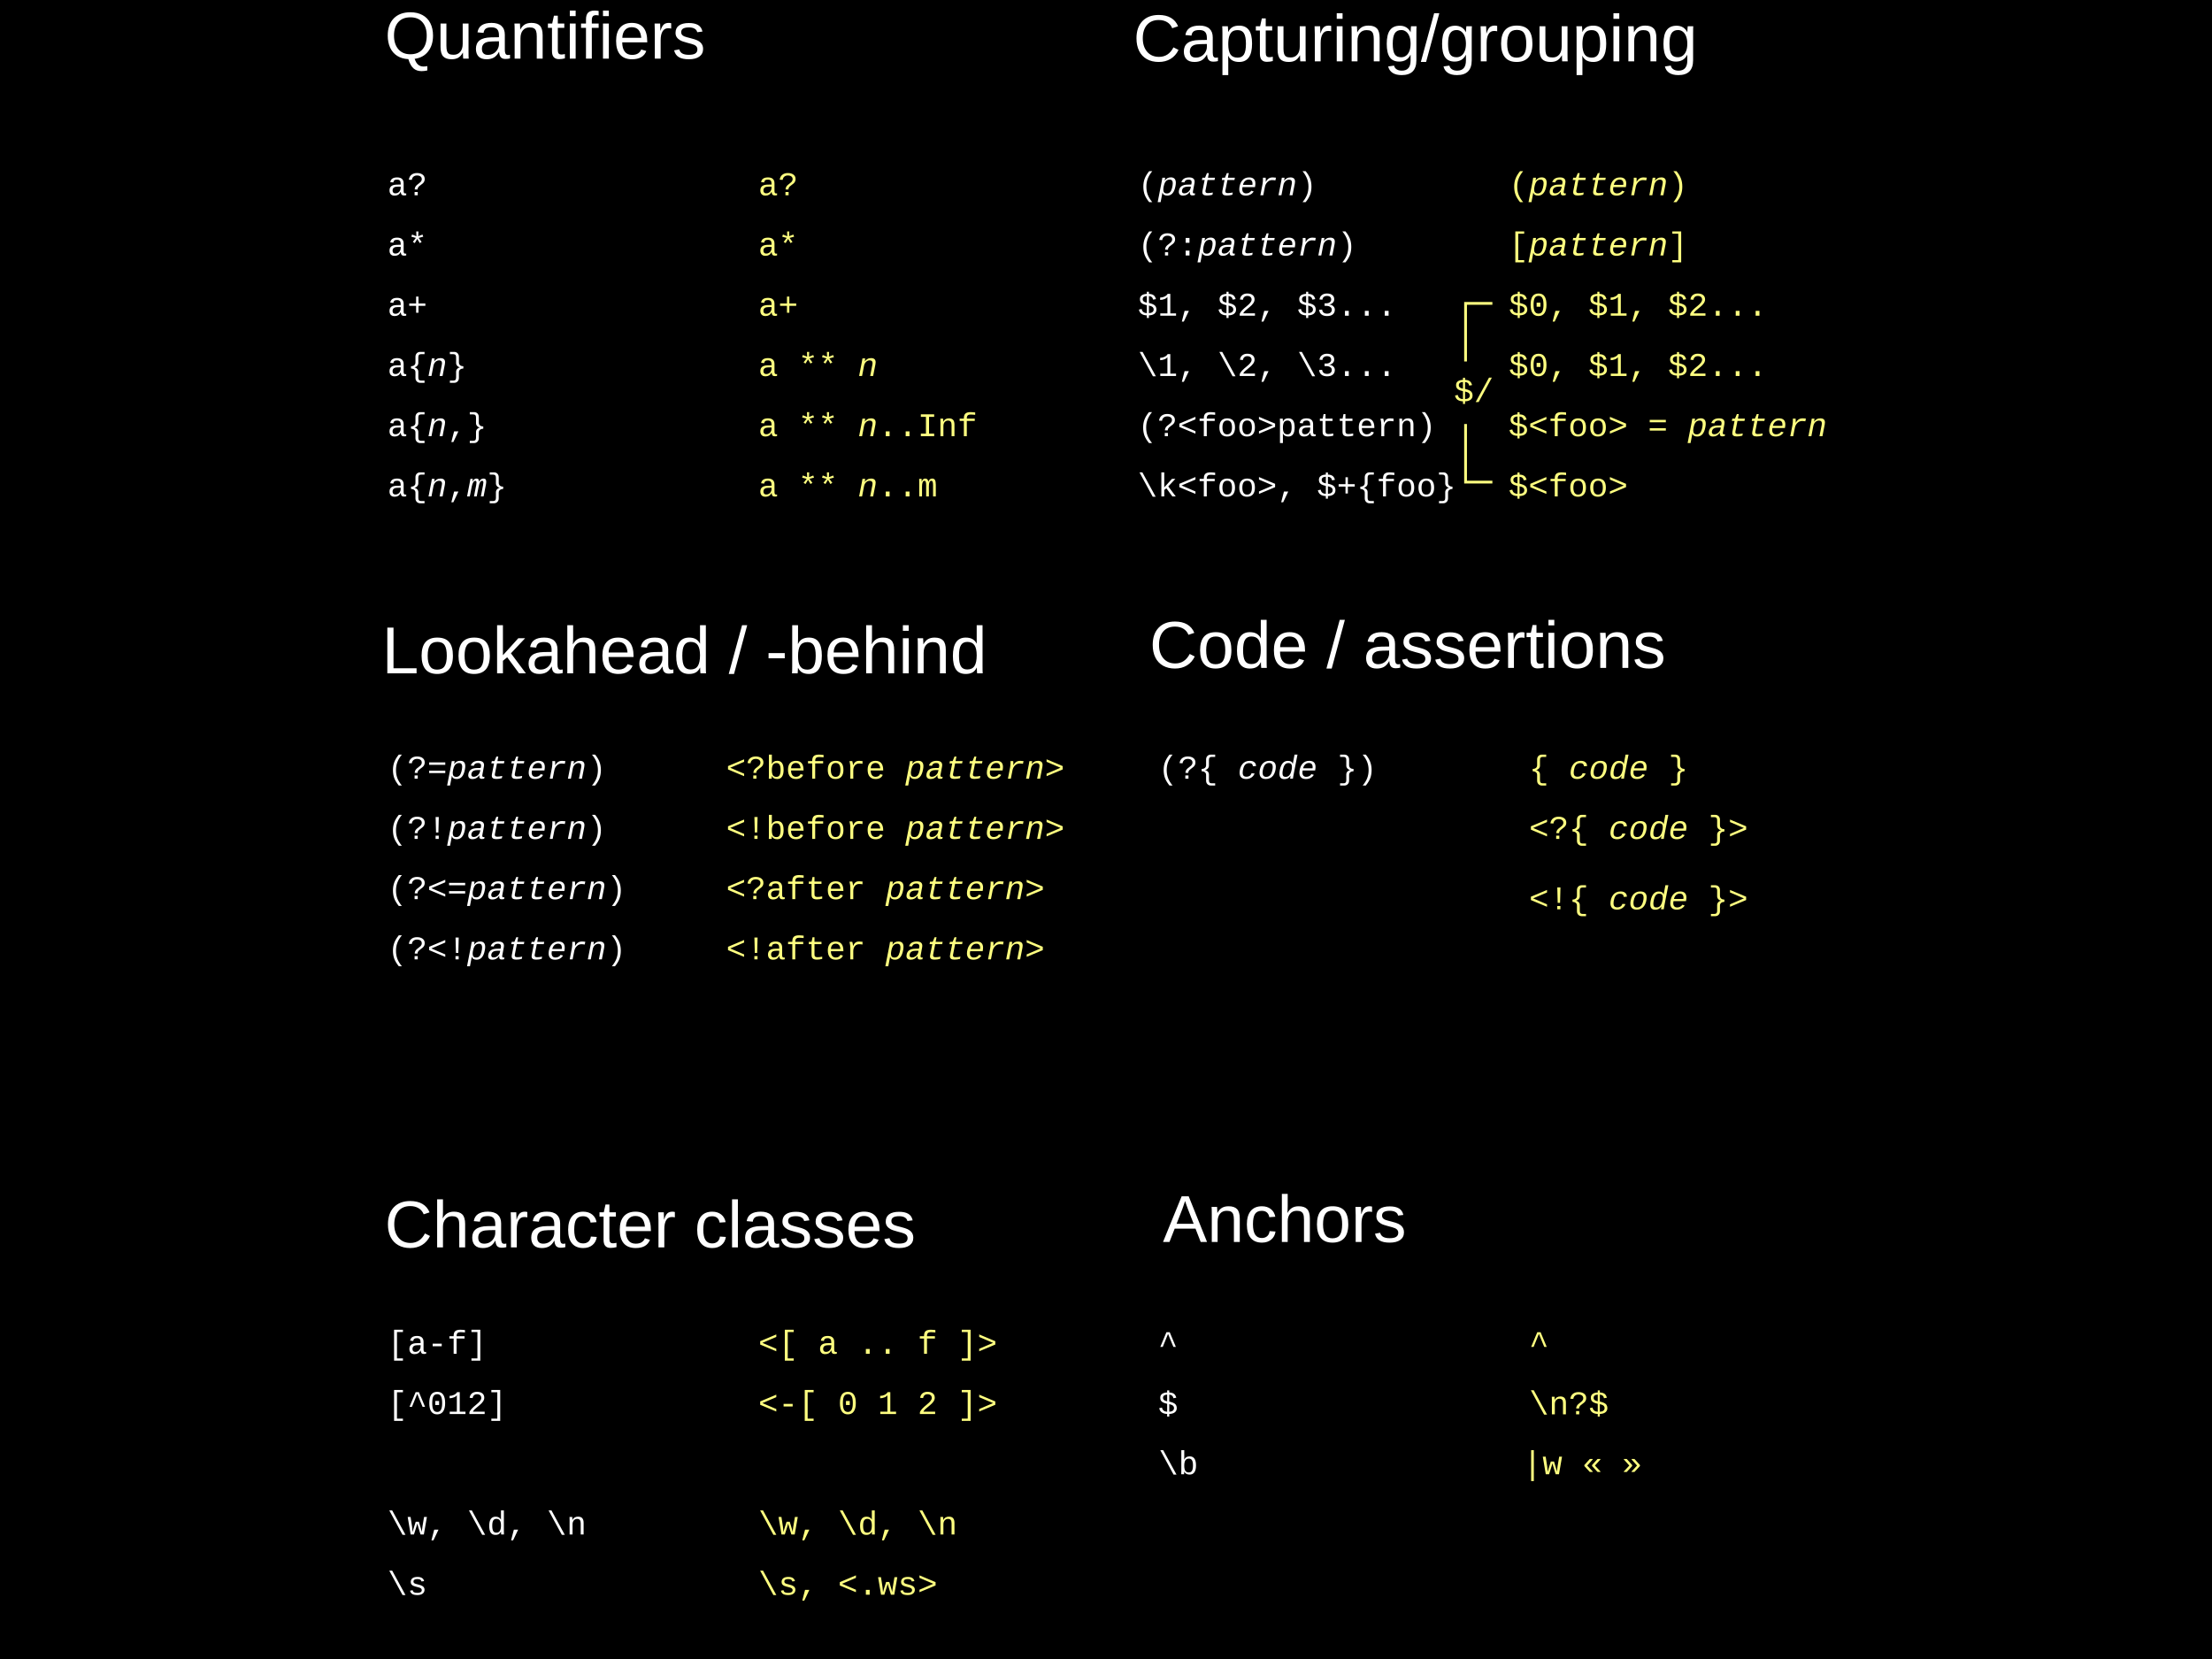
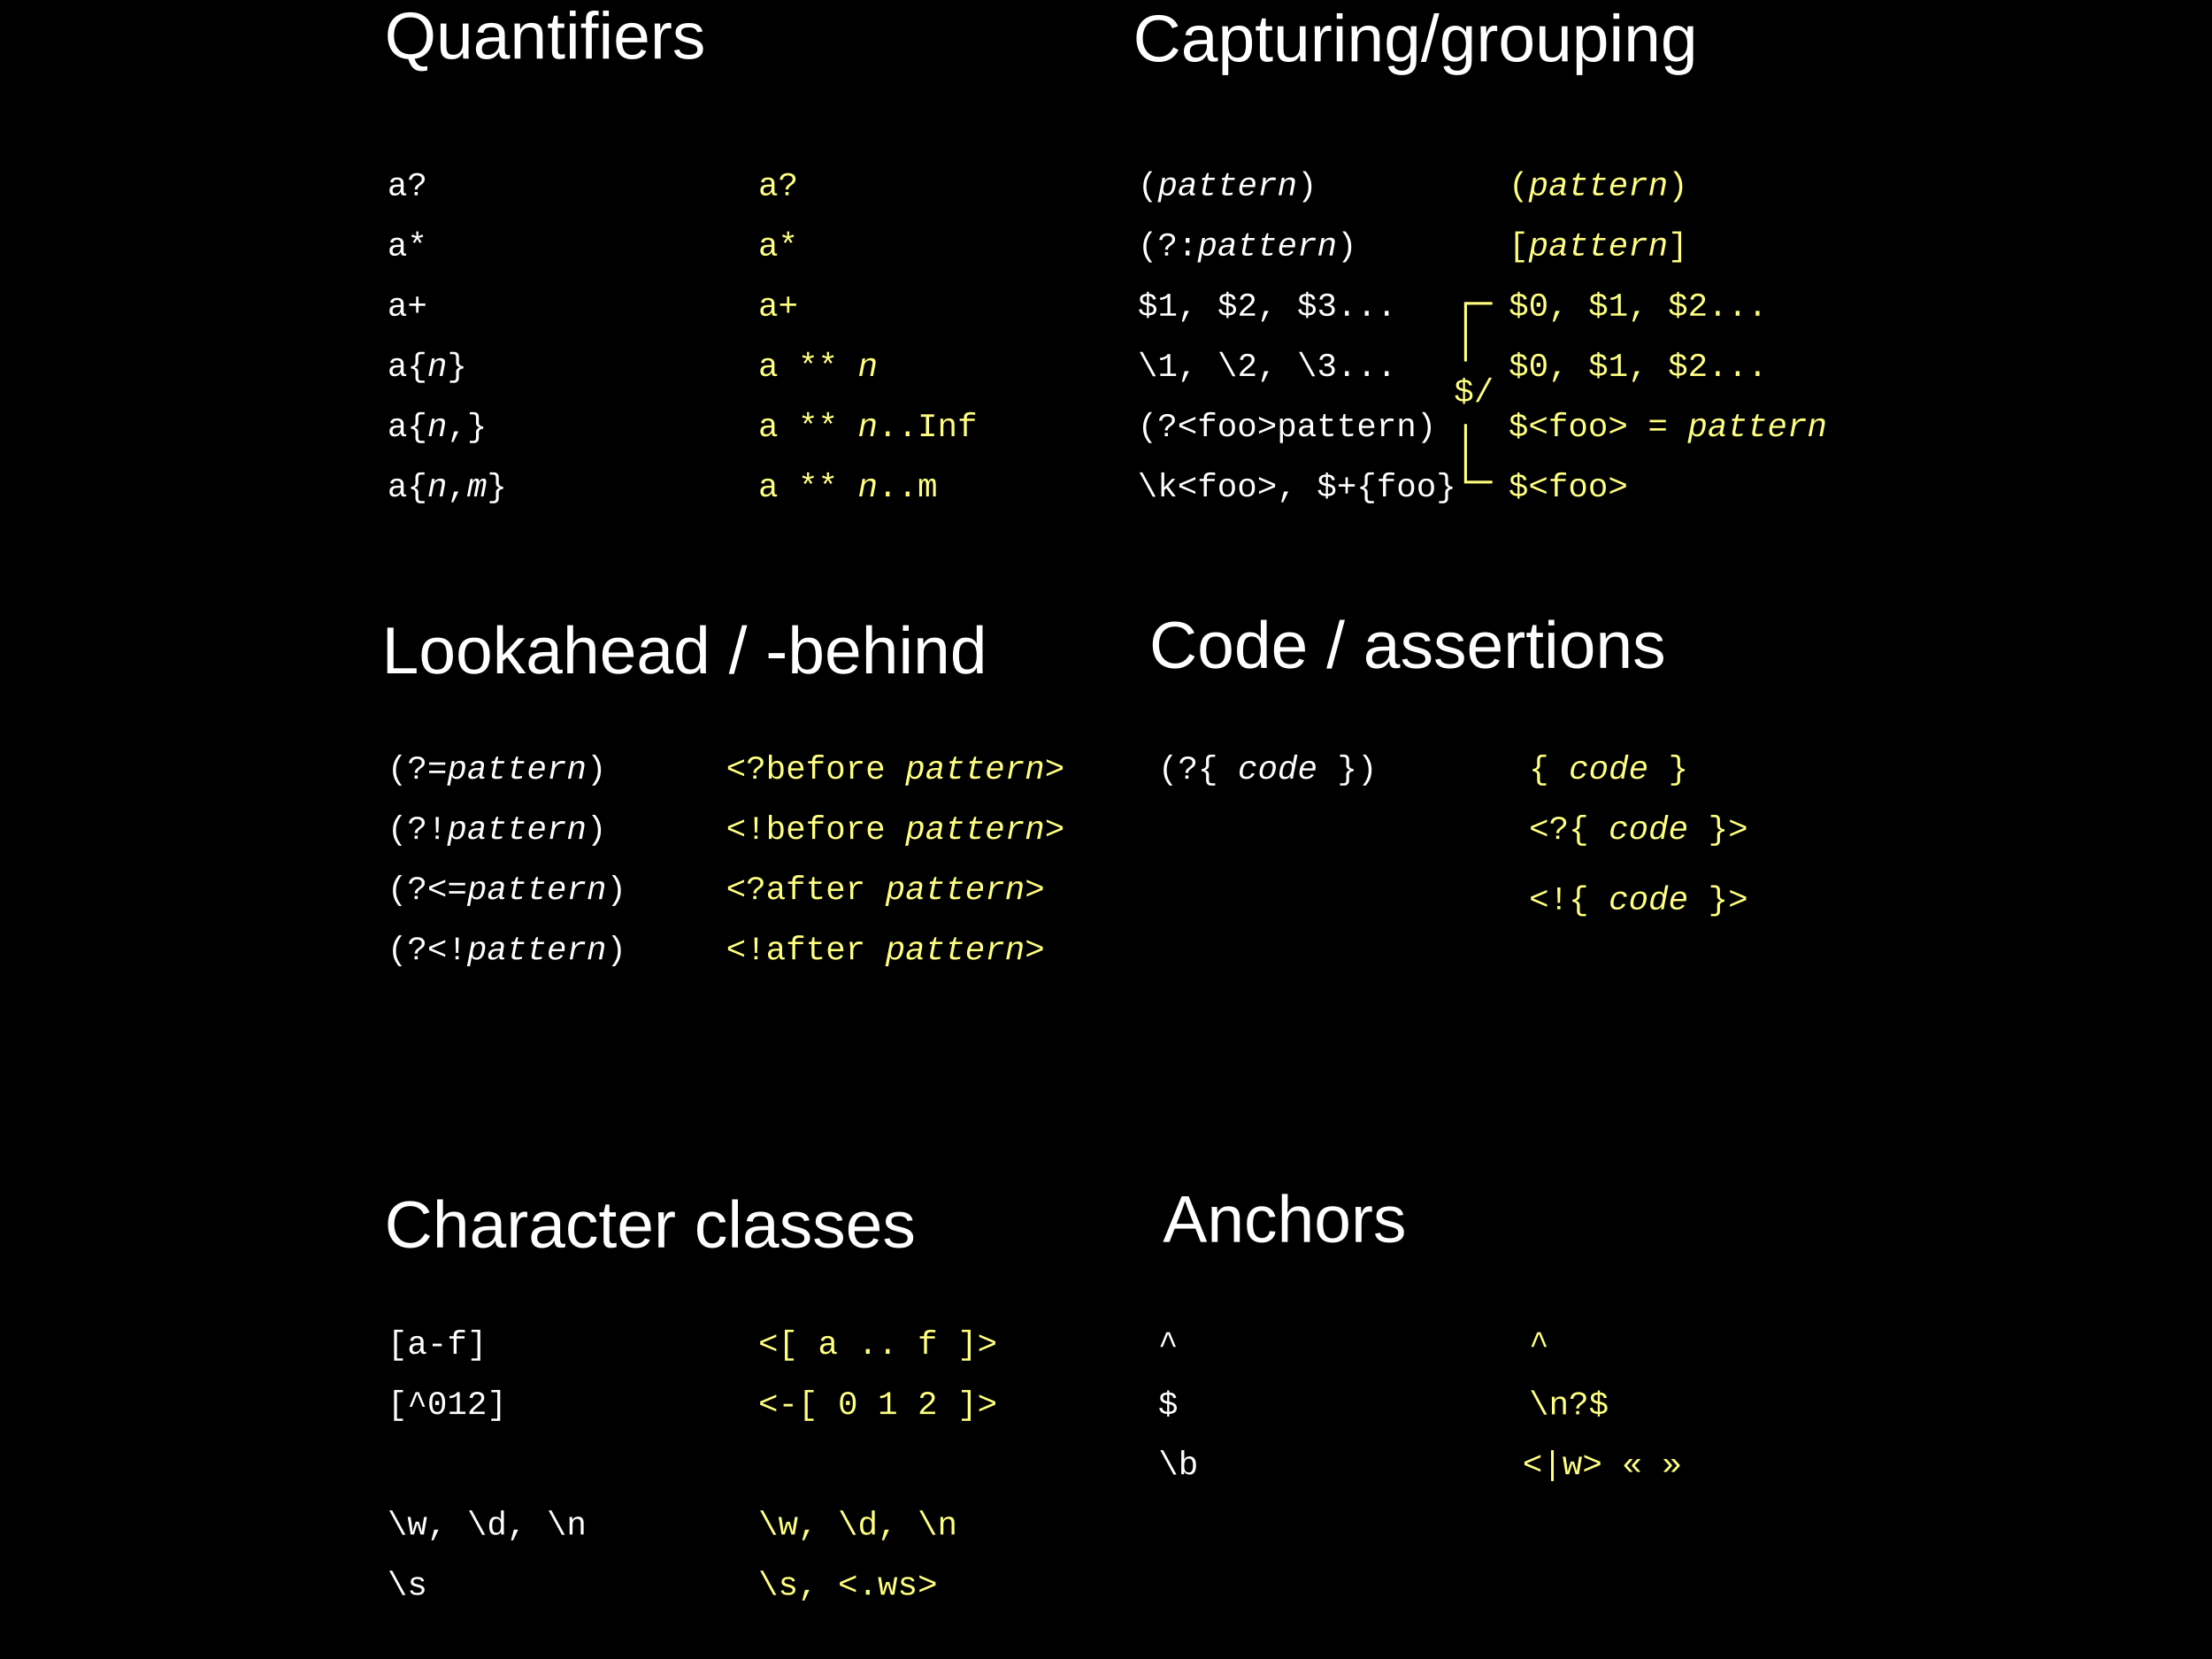
<svg xmlns="http://www.w3.org/2000/svg" xmlns:xlink="http://www.w3.org/1999/xlink" width="800px" height="600px" id="svg9235" version="1.1">
  <defs id="defs9237">
    <linearGradient id="linearGradient4571">
      <stop style="stop-color:#000080;stop-opacity:1;" offset="0" id="stop4573" />
      <stop style="stop-color:#0080ff;stop-opacity:0;" offset="1" id="stop4575" />
    </linearGradient>
    <linearGradient xlink:href="#linearGradient4571" id="linearGradient4577" x1="432.877" y1="612.284" x2="432.877" y2="196.993" gradientUnits="userSpaceOnUse" gradientTransform="matrix(1.380102,0,0,1.380102,-184.798,81.54657)" />
  </defs>
  <g id="layer1">
    <rect style="fill:#000000;fill-opacity:1;stroke:#ffffff;stroke-width:1.189;stroke-linecap:round;stroke-linejoin:round;stroke-miterlimit:4;stroke-opacity:1;stroke-dasharray:none" id="rect9243" width="830" height="638.333" x="-10" y="-13.333" />
    <text id="text4146" y="303.399" x="468.376" style="font-size:12px;font-style:normal;font-variant:normal;font-weight:normal;font-stretch:normal;text-align:start;line-height:125%;letter-spacing:0px;word-spacing:0px;text-anchor:start;fill:#ffffff;fill-opacity:1;stroke:none;font-family:Liberation Mono;-inkscape-font-specification:Liberation Mono" xml:space="preserve">
      <tspan y="303.399" x="468.376" id="tspan4148" />
    </text>
    <g id="g3142" transform="translate(129.6556,0)">
      <text id="text3134" y="21.198" x="9.436" style="font-size:24px;font-style:normal;font-variant:normal;font-weight:normal;font-stretch:normal;text-align:start;line-height:125%;letter-spacing:0px;word-spacing:0px;text-anchor:start;fill:#ffffff;fill-opacity:1;stroke:none;font-family:Liberation Sans;-inkscape-font-specification:Liberation Sans" xml:space="preserve">
        <tspan y="21.198" x="9.436" id="tspan3136">Quantifiers</tspan>
      </text>
      <text xml:space="preserve" style="font-size:24px;font-style:normal;font-variant:normal;font-weight:normal;font-stretch:normal;text-align:start;line-height:125%;letter-spacing:0px;word-spacing:0px;text-anchor:start;fill:#ffffff;fill-opacity:1;stroke:none;font-family:Liberation Sans;-inkscape-font-specification:Liberation Sans" x="280.147" y="22.177" id="text3906">
        <tspan id="tspan3908" x="280.147" y="22.177">Capturing/grouping</tspan>
      </text>
      <text xml:space="preserve" style="font-size:24px;font-style:normal;font-variant:normal;font-weight:normal;font-stretch:normal;text-align:start;line-height:125%;letter-spacing:0px;word-spacing:0px;text-anchor:start;fill:#ffffff;fill-opacity:1;stroke:none;font-family:Liberation Sans;-inkscape-font-specification:Liberation Sans" x="8.457" y="243.513" id="text3910">
        <tspan id="tspan3912" x="8.457" y="243.513">Lookahead / -behind</tspan>
      </text>
      <text id="text3914" y="241.554" x="286.023" style="font-size:24px;font-style:normal;font-variant:normal;font-weight:normal;font-stretch:normal;text-align:start;line-height:125%;letter-spacing:0px;word-spacing:0px;text-anchor:start;fill:#ffffff;fill-opacity:1;stroke:none;font-family:Liberation Sans;-inkscape-font-specification:Liberation Sans" xml:space="preserve">
        <tspan y="241.554" x="286.023" id="tspan3916">Code / assertions</tspan>
      </text>
      <text id="text3918" y="451.137" x="9.436" style="font-size:24px;font-style:normal;font-variant:normal;font-weight:normal;font-stretch:normal;text-align:start;line-height:125%;letter-spacing:0px;word-spacing:0px;text-anchor:start;fill:#ffffff;fill-opacity:1;stroke:none;font-family:Liberation Sans;-inkscape-font-specification:Liberation Sans" xml:space="preserve">
        <tspan y="451.137" x="9.436" id="tspan3920">Character classes</tspan>
      </text>
      <text xml:space="preserve" style="font-size:24px;font-style:normal;font-variant:normal;font-weight:normal;font-stretch:normal;text-align:start;line-height:125%;letter-spacing:0px;word-spacing:0px;text-anchor:start;fill:#ffffff;fill-opacity:1;stroke:none;font-family:Liberation Sans;-inkscape-font-specification:Liberation Sans" x="290.92" y="449.178" id="text3922">
        <tspan id="tspan3924" x="290.92" y="449.178">Anchors</tspan>
      </text>
      <text id="text3956" y="70.617" x="10.464" style="font-size:12px;font-style:normal;font-variant:normal;font-weight:normal;font-stretch:normal;text-align:start;line-height:125%;letter-spacing:0px;word-spacing:0px;text-anchor:start;fill:#ffffff;fill-opacity:1;stroke:none;font-family:Liberation Mono;-inkscape-font-specification:Liberation Mono" xml:space="preserve">
        <tspan y="70.617" x="10.464" id="tspan3958">a?</tspan>
      </text>
      <text xml:space="preserve" style="font-size:12px;font-style:normal;font-variant:normal;font-weight:normal;font-stretch:normal;text-align:start;line-height:125%;letter-spacing:0px;word-spacing:0px;text-anchor:start;fill:#ffffff;fill-opacity:1;stroke:none;font-family:Liberation Mono;-inkscape-font-specification:Liberation Mono" x="10.464" y="92.399" id="text3960">
        <tspan id="tspan3962" x="10.464" y="92.399">a*</tspan>
      </text>
      <text id="text3964" y="114.182" x="10.464" style="font-size:12px;font-style:normal;font-variant:normal;font-weight:normal;font-stretch:normal;text-align:start;line-height:125%;letter-spacing:0px;word-spacing:0px;text-anchor:start;fill:#ffffff;fill-opacity:1;stroke:none;font-family:Liberation Mono;-inkscape-font-specification:Liberation Mono" xml:space="preserve">
        <tspan y="114.182" x="10.464" id="tspan3966">a+</tspan>
      </text>
      <text xml:space="preserve" style="font-size:12px;font-style:normal;font-variant:normal;font-weight:normal;font-stretch:normal;text-align:start;line-height:125%;letter-spacing:0px;word-spacing:0px;text-anchor:start;fill:#ffffff;fill-opacity:1;stroke:none;font-family:Liberation Mono;-inkscape-font-specification:Liberation Mono" x="10.464" y="135.965" id="text3968">
        <tspan id="tspan3970" x="10.464" y="135.965">a{<tspan id="tspan4004" style="font-style:italic;-inkscape-font-specification:Liberation Mono Italic">n</tspan>}</tspan>
      </text>
      <text id="text3972" y="157.748" x="10.464" style="font-size:12px;font-style:normal;font-variant:normal;font-weight:normal;font-stretch:normal;text-align:start;line-height:125%;letter-spacing:0px;word-spacing:0px;text-anchor:start;fill:#ffffff;fill-opacity:1;stroke:none;font-family:Liberation Mono;-inkscape-font-specification:Liberation Mono" xml:space="preserve">
        <tspan y="157.748" x="10.464" id="tspan3974">a{<tspan id="tspan4006" style="font-style:italic;-inkscape-font-specification:Liberation Mono Italic">n</tspan>,}</tspan>
      </text>
      <text xml:space="preserve" style="font-size:12px;font-style:normal;font-variant:normal;font-weight:normal;font-stretch:normal;text-align:start;line-height:125%;letter-spacing:0px;word-spacing:0px;text-anchor:start;fill:#ffffff;fill-opacity:1;stroke:none;font-family:Liberation Mono;-inkscape-font-specification:Liberation Mono" x="10.464" y="179.531" id="text3976">
        <tspan id="tspan3978" x="10.464" y="179.531">a{<tspan id="tspan4008" style="font-style:italic;-inkscape-font-specification:Liberation Mono Italic">n</tspan>,<tspan id="tspan4010" style="font-style:italic;-inkscape-font-specification:Liberation Mono Italic">m</tspan>}</tspan>
      </text>
      <text xml:space="preserve" style="font-size:12px;font-style:normal;font-variant:normal;font-weight:normal;font-stretch:normal;text-align:start;line-height:125%;letter-spacing:0px;word-spacing:0px;text-anchor:start;fill:#ffff80;fill-opacity:1;stroke:none;font-family:Liberation Mono;-inkscape-font-specification:Liberation Mono" x="144.587" y="70.617" id="text3980">
        <tspan id="tspan3982" x="144.587" y="70.617">a?</tspan>
      </text>
      <text id="text3984" y="92.399" x="144.587" style="font-size:12px;font-style:normal;font-variant:normal;font-weight:normal;font-stretch:normal;text-align:start;line-height:125%;letter-spacing:0px;word-spacing:0px;text-anchor:start;fill:#ffff80;fill-opacity:1;stroke:none;font-family:Liberation Mono;-inkscape-font-specification:Liberation Mono" xml:space="preserve">
        <tspan y="92.399" x="144.587" id="tspan3986">a*</tspan>
      </text>
      <text xml:space="preserve" style="font-size:12px;font-style:normal;font-variant:normal;font-weight:normal;font-stretch:normal;text-align:start;line-height:125%;letter-spacing:0px;word-spacing:0px;text-anchor:start;fill:#ffff80;fill-opacity:1;stroke:none;font-family:Liberation Mono;-inkscape-font-specification:Liberation Mono" x="144.587" y="114.182" id="text3988">
        <tspan id="tspan3990" x="144.587" y="114.182">a+</tspan>
      </text>
      <text id="text3992" y="135.965" x="144.587" style="font-size:12px;font-style:normal;font-variant:normal;font-weight:normal;font-stretch:normal;text-align:start;line-height:125%;letter-spacing:0px;word-spacing:0px;text-anchor:start;fill:#ffff80;fill-opacity:1;stroke:none;font-family:Liberation Mono;-inkscape-font-specification:Liberation Mono" xml:space="preserve">
        <tspan y="135.965" x="144.587" id="tspan3994">a ** <tspan id="tspan4012" style="font-style:italic;-inkscape-font-specification:Liberation Mono Italic">n</tspan>
        </tspan>
      </text>
      <text xml:space="preserve" style="font-size:12px;font-style:normal;font-variant:normal;font-weight:normal;font-stretch:normal;text-align:start;line-height:125%;letter-spacing:0px;word-spacing:0px;text-anchor:start;fill:#ffff80;fill-opacity:1;stroke:none;font-family:Liberation Mono;-inkscape-font-specification:Liberation Mono" x="144.587" y="157.748" id="text3996">
        <tspan id="tspan3998" x="144.587" y="157.748">a ** <tspan id="tspan4014" style="font-style:italic;-inkscape-font-specification:Liberation Mono Italic">n</tspan>..Inf</tspan>
      </text>
      <text id="text4000" y="179.531" x="144.587" style="font-size:12px;font-style:normal;font-variant:normal;font-weight:normal;font-stretch:normal;text-align:start;line-height:125%;letter-spacing:0px;word-spacing:0px;text-anchor:start;fill:#ffff80;fill-opacity:1;stroke:none;font-family:Liberation Mono;-inkscape-font-specification:Liberation Mono" xml:space="preserve">
        <tspan y="179.531" x="144.587" id="tspan4002">a ** <tspan id="tspan4016" style="font-style:italic;-inkscape-font-specification:Liberation Mono Italic">n</tspan>..m</tspan>
      </text>
      <text xml:space="preserve" style="font-size:12px;font-style:normal;font-variant:normal;font-weight:normal;font-stretch:normal;text-align:start;line-height:125%;letter-spacing:0px;word-spacing:0px;text-anchor:start;fill:#ffffff;fill-opacity:1;stroke:none;font-family:Liberation Mono;-inkscape-font-specification:Liberation Mono" x="281.853" y="70.617" id="text4018">
        <tspan id="tspan4020" x="281.853" y="70.617">(<tspan id="tspan4268" style="font-style:italic;-inkscape-font-specification:Liberation Mono Italic">pattern</tspan>)</tspan>
      </text>
      <text id="text4022" y="92.399" x="281.853" style="font-size:12px;font-style:normal;font-variant:normal;font-weight:normal;font-stretch:normal;text-align:start;line-height:125%;letter-spacing:0px;word-spacing:0px;text-anchor:start;fill:#ffffff;fill-opacity:1;stroke:none;font-family:Liberation Mono;-inkscape-font-specification:Liberation Mono" xml:space="preserve">
        <tspan y="92.399" x="281.853" id="tspan4024">(?:<tspan id="tspan4270" style="font-style:italic;-inkscape-font-specification:Liberation Mono Italic">pattern</tspan>)</tspan>
      </text>
      <text xml:space="preserve" style="font-size:12px;font-style:normal;font-variant:normal;font-weight:normal;font-stretch:normal;text-align:start;line-height:125%;letter-spacing:0px;word-spacing:0px;text-anchor:start;fill:#ffffff;fill-opacity:1;stroke:none;font-family:Liberation Mono;-inkscape-font-specification:Liberation Mono" x="281.853" y="114.182" id="text4026">
        <tspan id="tspan4028" x="281.853" y="114.182">$1, $2, $3...</tspan>
      </text>
      <text id="text4030" y="135.965" x="281.853" style="font-size:12px;font-style:normal;font-variant:normal;font-weight:normal;font-stretch:normal;text-align:start;line-height:125%;letter-spacing:0px;word-spacing:0px;text-anchor:start;fill:#ffffff;fill-opacity:1;stroke:none;font-family:Liberation Mono;-inkscape-font-specification:Liberation Mono" xml:space="preserve">
        <tspan y="135.965" x="281.853" id="tspan4032">\1, \2, \3...</tspan>
      </text>
      <text id="text4050" y="70.617" x="415.976" style="font-size:12px;font-style:normal;font-variant:normal;font-weight:normal;font-stretch:normal;text-align:start;line-height:125%;letter-spacing:0px;word-spacing:0px;text-anchor:start;fill:#ffff80;fill-opacity:1;stroke:none;font-family:Liberation Mono;-inkscape-font-specification:Liberation Mono" xml:space="preserve">
        <tspan y="70.617" x="415.976" id="tspan4052">(<tspan id="tspan4272" style="font-style:italic;-inkscape-font-specification:Liberation Mono Italic">pattern</tspan>)</tspan>
      </text>
      <text xml:space="preserve" style="font-size:12px;font-style:normal;font-variant:normal;font-weight:normal;font-stretch:normal;text-align:start;line-height:125%;letter-spacing:0px;word-spacing:0px;text-anchor:start;fill:#ffff80;fill-opacity:1;stroke:none;font-family:Liberation Mono;-inkscape-font-specification:Liberation Mono" x="415.976" y="92.399" id="text4054">
        <tspan id="tspan4056" x="415.976" y="92.399">[<tspan id="tspan4274" style="font-style:italic;-inkscape-font-specification:Liberation Mono Italic">pattern</tspan>]</tspan>
      </text>
      <text id="text4058" y="114.182" x="415.976" style="font-size:12px;font-style:normal;font-variant:normal;font-weight:normal;font-stretch:normal;text-align:start;line-height:125%;letter-spacing:0px;word-spacing:0px;text-anchor:start;fill:#ffff80;fill-opacity:1;stroke:none;font-family:Liberation Mono;-inkscape-font-specification:Liberation Mono" xml:space="preserve">
        <tspan y="114.182" x="415.976" id="tspan4060">$0, $1, $2...</tspan>
      </text>
      <text xml:space="preserve" style="font-size:12px;font-style:normal;font-variant:normal;font-weight:normal;font-stretch:normal;text-align:start;line-height:125%;letter-spacing:0px;word-spacing:0px;text-anchor:start;fill:#ffff80;fill-opacity:1;stroke:none;font-family:Liberation Mono;-inkscape-font-specification:Liberation Mono" x="415.976" y="135.965" id="text4062">
        <tspan id="tspan4064" x="415.976" y="135.965">$0, $1, $2...</tspan>
      </text>
      <text xml:space="preserve" style="font-size:12px;font-style:normal;font-variant:normal;font-weight:normal;font-stretch:normal;text-align:start;line-height:125%;letter-spacing:0px;word-spacing:0px;text-anchor:start;fill:#ffffff;fill-opacity:1;stroke:none;font-family:Liberation Mono;-inkscape-font-specification:Liberation Mono" x="10.464" y="281.617" id="text4080">
        <tspan id="tspan4082" x="10.464" y="281.617">(?=<tspan id="tspan4276" style="font-style:italic;-inkscape-font-specification:Liberation Mono Italic">pattern</tspan>)</tspan>
      </text>
      <text id="text4084" y="303.399" x="10.464" style="font-size:12px;font-style:normal;font-variant:normal;font-weight:normal;font-stretch:normal;text-align:start;line-height:125%;letter-spacing:0px;word-spacing:0px;text-anchor:start;fill:#ffffff;fill-opacity:1;stroke:none;font-family:Liberation Mono;-inkscape-font-specification:Liberation Mono" xml:space="preserve">
        <tspan y="303.399" x="10.464" id="tspan4086">(?!<tspan id="tspan4278" style="font-style:italic;-inkscape-font-specification:Liberation Mono Italic">pattern</tspan>)</tspan>
      </text>
      <text xml:space="preserve" style="font-size:12px;font-style:normal;font-variant:normal;font-weight:normal;font-stretch:normal;text-align:start;line-height:125%;letter-spacing:0px;word-spacing:0px;text-anchor:start;fill:#ffffff;fill-opacity:1;stroke:none;font-family:Liberation Mono;-inkscape-font-specification:Liberation Mono" x="10.464" y="325.182" id="text4088">
        <tspan id="tspan4090" x="10.464" y="325.182">(?&lt;=<tspan id="tspan4280" style="font-style:italic;-inkscape-font-specification:Liberation Mono Italic">pattern</tspan>)</tspan>
      </text>
      <text id="text4092" y="346.965" x="10.464" style="font-size:12px;font-style:normal;font-variant:normal;font-weight:normal;font-stretch:normal;text-align:start;line-height:125%;letter-spacing:0px;word-spacing:0px;text-anchor:start;fill:#ffffff;fill-opacity:1;stroke:none;font-family:Liberation Mono;-inkscape-font-specification:Liberation Mono" xml:space="preserve">
        <tspan y="346.965" x="10.464" id="tspan4094">(?&lt;!<tspan id="tspan4282" style="font-style:italic;-inkscape-font-specification:Liberation Mono Italic">pattern</tspan>)</tspan>
      </text>
      <text id="text4112" y="281.617" x="132.952" style="font-size:12px;font-style:normal;font-variant:normal;font-weight:normal;font-stretch:normal;text-align:start;line-height:125%;letter-spacing:0px;word-spacing:0px;text-anchor:start;fill:#ffff80;fill-opacity:1;stroke:none;font-family:Liberation Mono;-inkscape-font-specification:Liberation Mono" xml:space="preserve">
        <tspan y="281.617" x="132.952" id="tspan4114">&lt;?before <tspan id="tspan4362" style="font-style:italic;-inkscape-font-specification:Liberation Mono Italic">pattern</tspan>&gt;</tspan>
      </text>
      <text xml:space="preserve" style="font-size:12px;font-style:normal;font-variant:normal;font-weight:normal;font-stretch:normal;text-align:start;line-height:125%;letter-spacing:0px;word-spacing:0px;text-anchor:start;fill:#ffff80;fill-opacity:1;stroke:none;font-family:Liberation Mono;-inkscape-font-specification:Liberation Mono" x="132.952" y="303.399" id="text4116">
        <tspan id="tspan4118" x="132.952" y="303.399">&lt;!before <tspan id="tspan4364" style="font-style:italic;-inkscape-font-specification:Liberation Mono Italic">pattern</tspan>&gt;</tspan>
      </text>
      <text id="text4120" y="325.182" x="132.952" style="font-size:12px;font-style:normal;font-variant:normal;font-weight:normal;font-stretch:normal;text-align:start;line-height:125%;letter-spacing:0px;word-spacing:0px;text-anchor:start;fill:#ffff80;fill-opacity:1;stroke:none;font-family:Liberation Mono;-inkscape-font-specification:Liberation Mono" xml:space="preserve">
        <tspan y="325.182" x="132.952" id="tspan4122">&lt;?after <tspan id="tspan4366" style="font-style:italic;-inkscape-font-specification:Liberation Mono Italic">pattern</tspan>&gt;</tspan>
      </text>
      <text xml:space="preserve" style="font-size:12px;font-style:normal;font-variant:normal;font-weight:normal;font-stretch:normal;text-align:start;line-height:125%;letter-spacing:0px;word-spacing:0px;text-anchor:start;fill:#ffff80;fill-opacity:1;stroke:none;font-family:Liberation Mono;-inkscape-font-specification:Liberation Mono" x="132.952" y="346.965" id="text4124">
        <tspan id="tspan4126" x="132.952" y="346.965">&lt;!after <tspan id="tspan4368" style="font-style:italic;-inkscape-font-specification:Liberation Mono Italic">pattern</tspan>&gt;</tspan>
      </text>
      <text id="text4142" y="281.617" x="289.203" style="font-size:12px;font-style:normal;font-variant:normal;font-weight:normal;font-stretch:normal;text-align:start;line-height:125%;letter-spacing:0px;word-spacing:0px;text-anchor:start;fill:#ffffff;fill-opacity:1;stroke:none;font-family:Liberation Mono;-inkscape-font-specification:Liberation Mono" xml:space="preserve">
        <tspan y="281.617" x="289.203" id="tspan4144">(?{ <tspan id="tspan4348" style="font-style:italic;-inkscape-font-specification:Liberation Mono Italic">code</tspan> })</tspan>
      </text>
      <text id="text4150" y="489.715" x="289.203" style="font-size:12px;font-style:normal;font-variant:normal;font-weight:normal;font-stretch:normal;text-align:start;line-height:125%;letter-spacing:0px;word-spacing:0px;text-anchor:start;fill:#ffffff;fill-opacity:1;stroke:none;font-family:Liberation Mono;-inkscape-font-specification:Liberation Mono" xml:space="preserve">
        <tspan y="489.715" x="289.203" id="tspan4152">^</tspan>
      </text>
      <text xml:space="preserve" style="font-size:12px;font-style:normal;font-variant:normal;font-weight:normal;font-stretch:normal;text-align:start;line-height:125%;letter-spacing:0px;word-spacing:0px;text-anchor:start;fill:#ffffff;fill-opacity:1;stroke:none;font-family:Liberation Mono;-inkscape-font-specification:Liberation Mono" x="289.203" y="511.498" id="text4154">
        <tspan id="tspan4156" x="289.203" y="511.498">$</tspan>
      </text>
      <text xml:space="preserve" style="font-size:12px;font-style:normal;font-variant:normal;font-weight:normal;font-stretch:normal;text-align:start;line-height:125%;letter-spacing:0px;word-spacing:0px;text-anchor:start;fill:#ffff80;fill-opacity:1;stroke:none;font-family:Liberation Mono;-inkscape-font-specification:Liberation Mono" x="423.327" y="281.617" id="text4158">
        <tspan id="tspan4160" x="423.327" y="281.617">{ <tspan id="tspan4350" style="font-style:italic;-inkscape-font-specification:Liberation Mono Italic">code</tspan> }</tspan>
      </text>
      <text id="text4162" y="303.399" x="423.327" style="font-size:12px;font-style:normal;font-variant:normal;font-weight:normal;font-stretch:normal;text-align:start;line-height:125%;letter-spacing:0px;word-spacing:0px;text-anchor:start;fill:#ffff80;fill-opacity:1;stroke:none;font-family:Liberation Mono;-inkscape-font-specification:Liberation Mono" xml:space="preserve">
        <tspan y="303.399" x="423.327" id="tspan4164">&lt;?{ <tspan id="tspan4354" style="font-style:italic;-inkscape-font-specification:Liberation Mono Italic">code</tspan> }&gt;</tspan>
      </text>
      <text xml:space="preserve" style="font-size:12px;font-style:normal;font-variant:normal;font-weight:normal;font-stretch:normal;text-align:start;line-height:125%;letter-spacing:0px;word-spacing:0px;text-anchor:start;fill:#ffff80;fill-opacity:1;stroke:none;font-family:Liberation Mono;-inkscape-font-specification:Liberation Mono" x="423.327" y="489.715" id="text4166">
        <tspan id="tspan4168" x="423.327" y="489.715">^</tspan>
      </text>
      <text id="text4170" y="511.498" x="423.327" style="font-size:12px;font-style:normal;font-variant:normal;font-weight:normal;font-stretch:normal;text-align:start;line-height:125%;letter-spacing:0px;word-spacing:0px;text-anchor:start;fill:#ffff80;fill-opacity:1;stroke:none;font-family:Liberation Mono;-inkscape-font-specification:Liberation Mono" xml:space="preserve">
        <tspan y="511.498" x="423.327" id="tspan4172">\n?$</tspan>
      </text>
      <text id="text4174" y="489.617" x="10.464" style="font-size:12px;font-style:normal;font-variant:normal;font-weight:normal;font-stretch:normal;text-align:start;line-height:125%;letter-spacing:0px;word-spacing:0px;text-anchor:start;fill:#ffffff;fill-opacity:1;stroke:none;font-family:Liberation Mono;-inkscape-font-specification:Liberation Mono" xml:space="preserve">
        <tspan y="489.617" x="10.464" id="tspan4176">[a-f]</tspan>
      </text>
      <text xml:space="preserve" style="font-size:12px;font-style:normal;font-variant:normal;font-weight:normal;font-stretch:normal;text-align:start;line-height:125%;letter-spacing:0px;word-spacing:0px;text-anchor:start;fill:#ffffff;fill-opacity:1;stroke:none;font-family:Liberation Mono;-inkscape-font-specification:Liberation Mono" x="10.464" y="511.399" id="text4178">
        <tspan id="tspan4180" x="10.464" y="511.399">[^012]</tspan>
      </text>
      <text id="text4182" y="533.182" x="289.309" style="font-size:12px;font-style:normal;font-variant:normal;font-weight:normal;font-stretch:normal;text-align:start;line-height:125%;letter-spacing:0px;word-spacing:0px;text-anchor:start;fill:#ffffff;fill-opacity:1;stroke:none;font-family:Liberation Mono;-inkscape-font-specification:Liberation Mono" xml:space="preserve">
        <tspan y="533.182" x="289.309" id="tspan4184">\b</tspan>
      </text>
      <text xml:space="preserve" style="font-size:12px;font-style:normal;font-variant:normal;font-weight:normal;font-stretch:normal;text-align:start;line-height:125%;letter-spacing:0px;word-spacing:0px;text-anchor:start;fill:#ffffff;fill-opacity:1;stroke:none;font-family:Liberation Mono;-inkscape-font-specification:Liberation Mono" x="10.464" y="554.965" id="text4186">
        <tspan id="tspan4188" x="10.464" y="554.965">\w, \d, \n</tspan>
      </text>
      <text id="text4192" y="576.748" x="10.464" style="font-size:12px;font-style:normal;font-variant:normal;font-weight:normal;font-stretch:normal;text-align:start;line-height:125%;letter-spacing:0px;word-spacing:0px;text-anchor:start;fill:#ffffff;fill-opacity:1;stroke:none;font-family:Liberation Mono;-inkscape-font-specification:Liberation Mono" xml:space="preserve">
        <tspan y="576.748" x="10.464" id="tspan4194">\s</tspan>
      </text>
      <text xml:space="preserve" style="font-size:12px;font-style:normal;font-variant:normal;font-weight:normal;font-stretch:normal;text-align:start;line-height:125%;letter-spacing:0px;word-spacing:0px;text-anchor:start;fill:#ffff80;fill-opacity:1;stroke:none;font-family:Liberation Mono;-inkscape-font-specification:Liberation Mono" x="144.587" y="489.617" id="text4206">
        <tspan id="tspan4208" x="144.587" y="489.617">&lt;[ a .. f ]&gt;</tspan>
      </text>
      <text id="text4210" y="511.399" x="144.587" style="font-size:12px;font-style:normal;font-variant:normal;font-weight:normal;font-stretch:normal;text-align:start;line-height:125%;letter-spacing:0px;word-spacing:0px;text-anchor:start;fill:#ffff80;fill-opacity:1;stroke:none;font-family:Liberation Mono;-inkscape-font-specification:Liberation Mono" xml:space="preserve">
        <tspan y="511.399" x="144.587" id="tspan4212">&lt;-[ 0 1 2 ]&gt;</tspan>
      </text>
      <text xml:space="preserve" style="font-size:12px;font-style:normal;font-variant:normal;font-weight:normal;font-stretch:normal;text-align:start;line-height:125%;letter-spacing:0px;word-spacing:0px;text-anchor:start;fill:#ffff80;fill-opacity:1;stroke:none;font-family:Liberation Mono;-inkscape-font-specification:Liberation Mono" x="420.995" y="533.182" id="text4214">
-         <tspan id="tspan4216" x="420.995" y="533.182">|w « »</tspan>
+         <tspan id="tspan4216" x="420.995" y="533.182">&lt;|w&gt; « »</tspan>
      </text>
      <text id="text4218" y="554.965" x="144.587" style="font-size:12px;font-style:normal;font-variant:normal;font-weight:normal;font-stretch:normal;text-align:start;line-height:125%;letter-spacing:0px;word-spacing:0px;text-anchor:start;fill:#ffff80;fill-opacity:1;stroke:none;font-family:Liberation Mono;-inkscape-font-specification:Liberation Mono" xml:space="preserve">
        <tspan y="554.965" x="144.587" id="tspan4220">\w, \d, \n</tspan>
      </text>
      <text xml:space="preserve" style="font-size:12px;font-style:normal;font-variant:normal;font-weight:normal;font-stretch:normal;text-align:start;line-height:125%;letter-spacing:0px;word-spacing:0px;text-anchor:start;fill:#ffff80;fill-opacity:1;stroke:none;font-family:Liberation Mono;-inkscape-font-specification:Liberation Mono" x="144.587" y="576.748" id="text4224">
        <tspan id="tspan4226" x="144.587" y="576.748">\s, &lt;.ws&gt;</tspan>
      </text>
      <text xml:space="preserve" style="font-size:12px;font-style:normal;font-variant:normal;font-weight:normal;font-stretch:normal;text-align:start;line-height:125%;letter-spacing:0px;word-spacing:0px;text-anchor:start;fill:#ffffff;fill-opacity:1;stroke:none;font-family:Liberation Mono;-inkscape-font-specification:Liberation Mono" x="281.777" y="157.748" id="text4284">
        <tspan id="tspan4286" x="281.777" y="157.748">(?&lt;foo&gt;pattern)</tspan>
      </text>
      <text id="text4290" y="179.531" x="281.777" style="font-size:12px;font-style:normal;font-variant:normal;font-weight:normal;font-stretch:normal;text-align:start;line-height:125%;letter-spacing:0px;word-spacing:0px;text-anchor:start;fill:#ffffff;fill-opacity:1;stroke:none;font-family:Liberation Mono;-inkscape-font-specification:Liberation Mono" xml:space="preserve">
        <tspan y="179.531" x="281.777" id="tspan4292">\k&lt;foo&gt;, $+{foo}</tspan>
      </text>
      <text id="text4298" y="157.748" x="415.9" style="font-size:12px;font-style:normal;font-variant:normal;font-weight:normal;font-stretch:normal;text-align:start;line-height:125%;letter-spacing:0px;word-spacing:0px;text-anchor:start;fill:#ffff80;fill-opacity:1;stroke:none;font-family:Liberation Mono;-inkscape-font-specification:Liberation Mono" xml:space="preserve">
        <tspan y="157.748" x="415.9" id="tspan4300">$&lt;foo&gt; = <tspan id="tspan4338" style="font-style:italic;-inkscape-font-specification:Liberation Mono Italic">pattern</tspan>
        </tspan>
      </text>
      <text xml:space="preserve" style="font-size:12px;font-style:normal;font-variant:normal;font-weight:normal;font-stretch:normal;text-align:start;line-height:125%;letter-spacing:0px;word-spacing:0px;text-anchor:start;fill:#ffff80;fill-opacity:1;stroke:none;font-family:Liberation Mono;-inkscape-font-specification:Liberation Mono" x="415.9" y="179.531" id="text4304">
        <tspan id="tspan4306" x="415.9" y="179.531">$&lt;foo&gt;</tspan>
      </text>
      <text id="text4340" y="145.273" x="396.185" style="font-size:12px;font-style:normal;font-variant:normal;font-weight:normal;font-stretch:normal;text-align:start;line-height:125%;letter-spacing:0px;word-spacing:0px;text-anchor:start;fill:#ffff80;fill-opacity:1;stroke:none;font-family:Liberation Mono;-inkscape-font-specification:Liberation Mono" xml:space="preserve">
        <tspan y="145.273" x="396.185" id="tspan4342">$/</tspan>
      </text>
      <path id="path4344" d="m 410.083,109.722 -9.696,0 0,21.007" style="fill:none;stroke:#ffff80;stroke-width:1px;stroke-linecap:butt;stroke-linejoin:miter;stroke-opacity:1" />
      <path style="fill:none;stroke:#ffff80;stroke-width:1px;stroke-linecap:butt;stroke-linejoin:miter;stroke-opacity:1" d="m 410.083,174.36 -9.696,0 0,-21.007" id="path4346" />
      <text xml:space="preserve" style="font-size:12px;font-style:normal;font-variant:normal;font-weight:normal;font-stretch:normal;text-align:start;line-height:125%;letter-spacing:0px;word-spacing:0px;text-anchor:start;fill:#ffff80;fill-opacity:1;stroke:none;font-family:Liberation Mono;-inkscape-font-specification:Liberation Mono" x="423.327" y="328.863" id="text4356">
        <tspan id="tspan4358" x="423.327" y="328.863">&lt;!{ <tspan style="font-style:italic;-inkscape-font-specification:Liberation Mono Italic" id="tspan4360">code</tspan> }&gt;</tspan>
      </text>
    </g>
  </g>
</svg>
